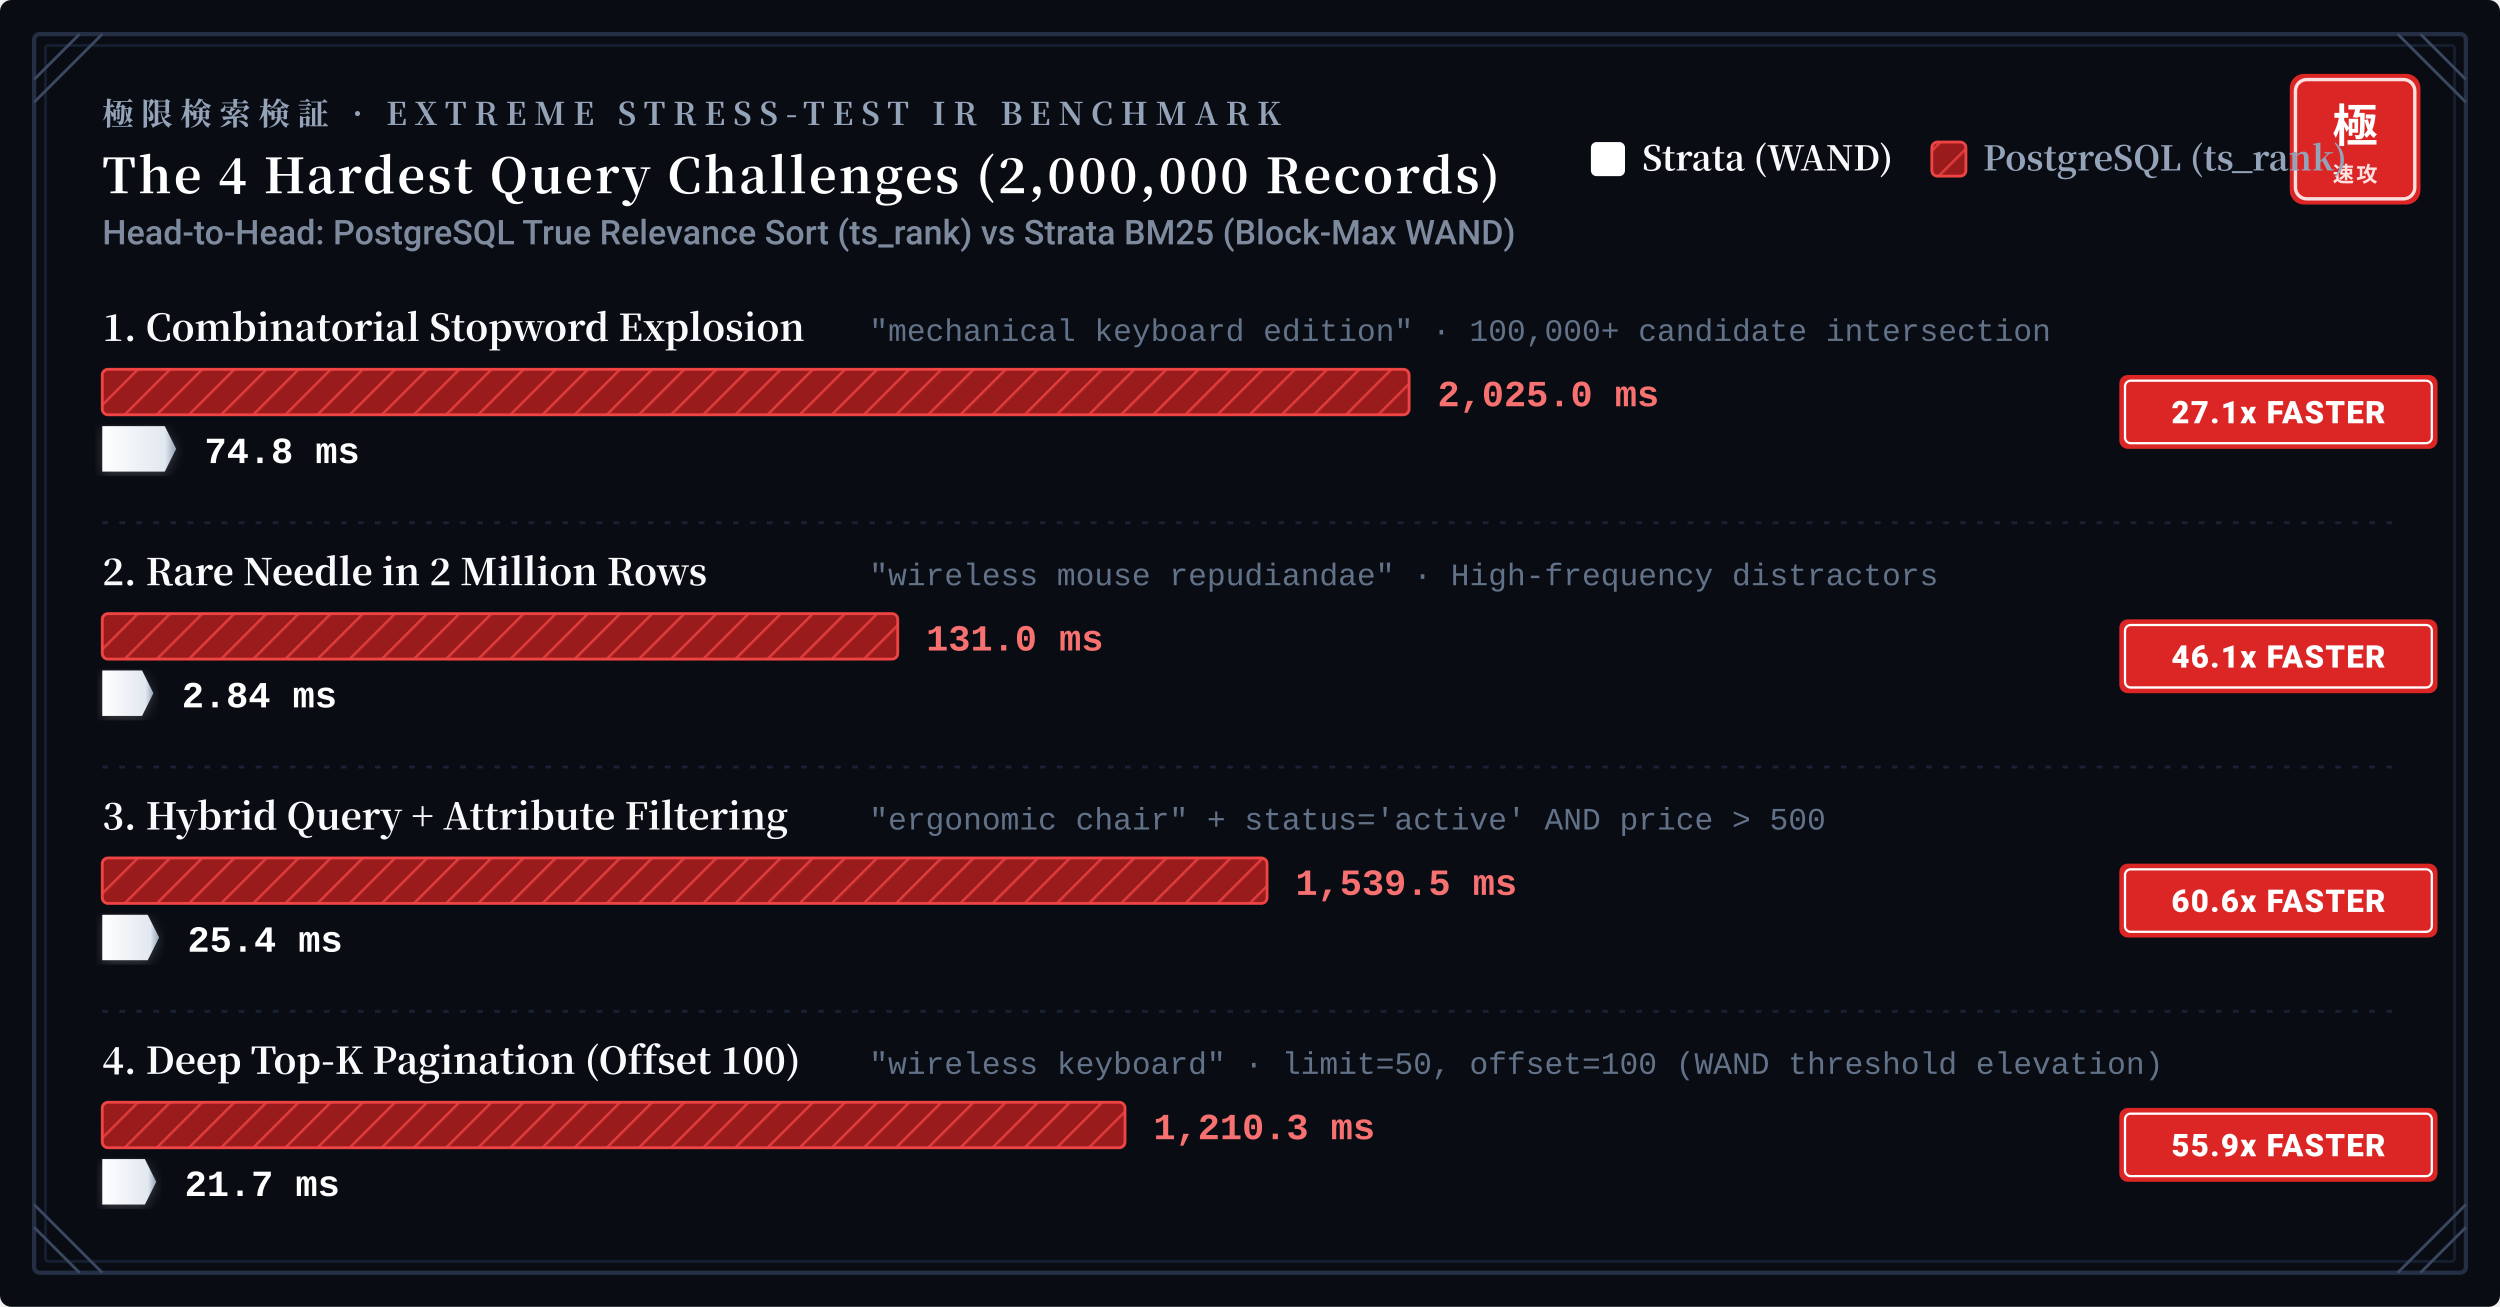
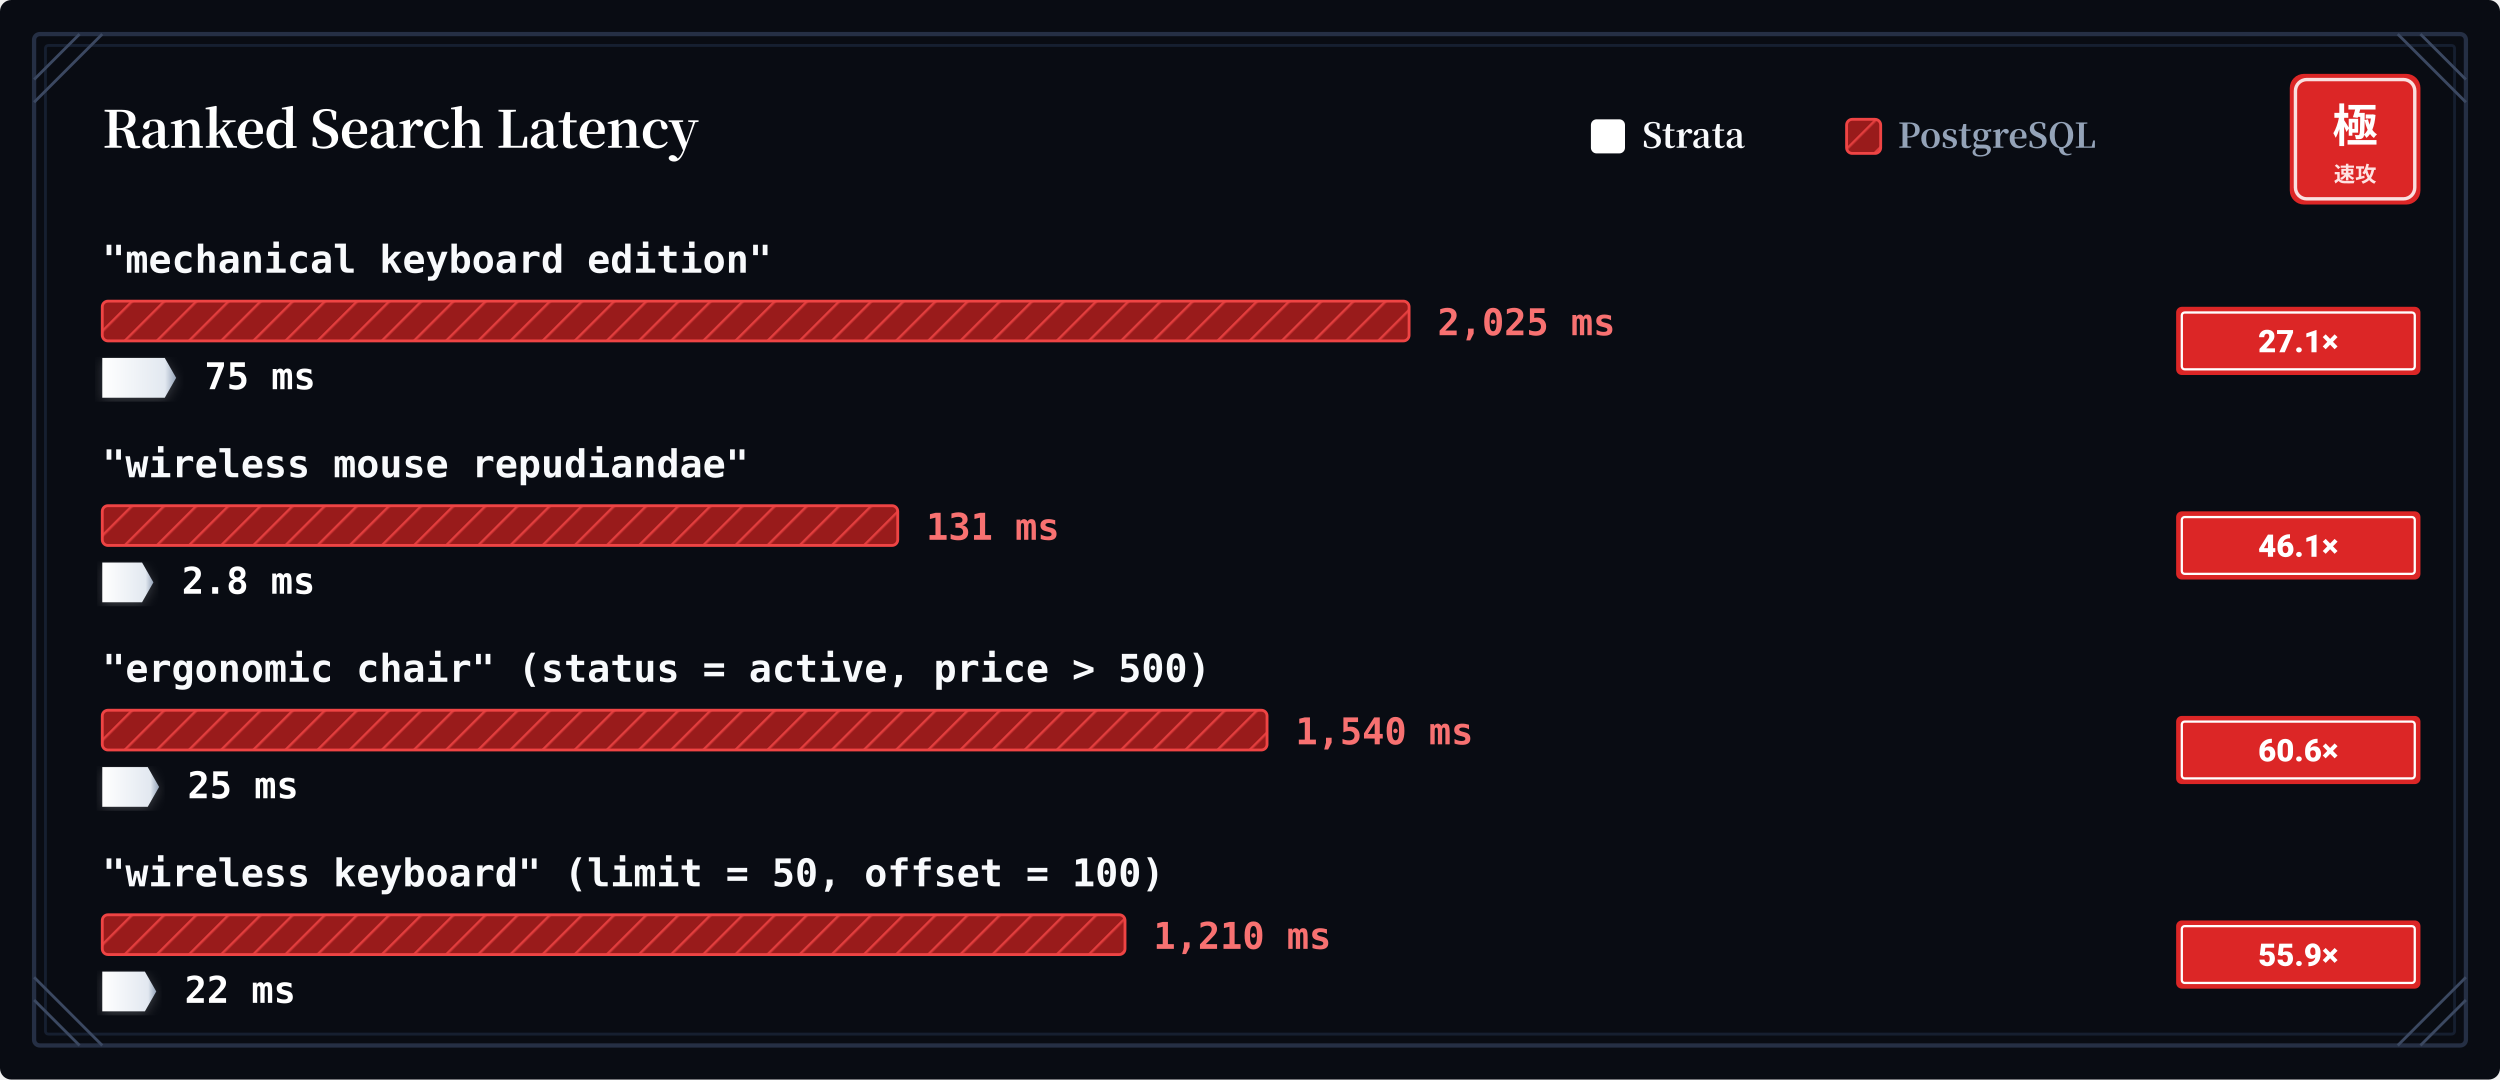
- <svg xmlns="http://www.w3.org/2000/svg" width="880" height="460" viewBox="0 0 880 460" fill="none">
+ <svg xmlns="http://www.w3.org/2000/svg" width="880" height="380" viewBox="0 0 880 380" fill="none">
  <defs>
    <style>
-       .serif { font-family: "Hiragino Mincho ProN", "Yu Mincho", "Noto Serif CJK JP", ui-serif, Georgia, Cambria, "Times New Roman", serif; }
-       .mono { font-family: ui-monospace, SFMono-Regular, Menlo, Monaco, Consolas, "Liberation Mono", "Courier New", monospace; }
+       .serif { font-family: "Hiragino Mincho ProN", "Yu Mincho", "Noto Serif CJK JP", ui-serif, Georgia, serif; }
+       .mono { font-family: ui-monospace, SFMono-Regular, Menlo, Monaco, Consolas, monospace; }
      .sans { font-family: -apple-system, BlinkMacSystemFont, "Segoe UI", Roboto, Helvetica, Arial, sans-serif; }
-       .kanji-title { font-size: 11px; font-weight: 700; letter-spacing: 0.25em; fill: #94a3b8; text-transform: uppercase; }
-       .ink-title { font-size: 17px; font-weight: 800; letter-spacing: 0.05em; fill: #ffffff; }
-       .ink-sub { font-size: 12px; font-weight: 500; fill: #7e8b9f; }
-       .q-title { font-size: 13px; font-weight: 700; fill: #f8fafc; }
-       .q-sub { font-size: 11px; font-weight: 500; fill: #627288; }
+       .title { font-size: 18px; font-weight: 800; letter-spacing: -0.01em; fill: #ffffff; }
+       .q-label { font-size: 13.5px; font-weight: 700; fill: #f8fafc; }
      .val-strata { font-size: 13px; font-weight: 800; fill: #ffffff; }
      .val-pg { font-size: 13px; font-weight: 700; fill: #f87171; }
-       .seal-text { font-family: "Hiragino Mincho ProN", "Yu Mincho", serif; font-size: 16px; font-weight: 900; fill: #ffffff; }
-       .seal-sub { font-family: "Hiragino Mincho ProN", serif; font-size: 7.5px; font-weight: 700; fill: #fee2e2; letter-spacing: 0.1em; }
+       .hanko { font-family: "Hiragino Mincho ProN", "Yu Mincho", serif; font-size: 16px; font-weight: 900; fill: #ffffff; }
+       .hanko-sub { font-family: "Hiragino Mincho ProN", serif; font-size: 7.5px; font-weight: 700; fill: #fee2e2; }
    </style>
    <pattern id="ink-hatch-red" width="8" height="8" patternTransform="rotate(45 0 0)" patternUnits="userSpaceOnUse">
      <line x1="0" y1="0" x2="0" y2="8" stroke="#ef4444" stroke-width="1.8" stroke-opacity="0.8" />
    </pattern>
    <linearGradient id="blade-grad" x1="0%" y1="0%" x2="100%" y2="0%">
      <stop offset="0%" stop-color="#ffffff" />
      <stop offset="85%" stop-color="#e2e8f0" />
      <stop offset="100%" stop-color="#94a3b8" />
    </linearGradient>
    <filter id="blade-glow" x="-10%" y="-10%" width="120%" height="120%">
      <feDropShadow dx="0" dy="1" stdDeviation="2" flood-color="#ffffff" flood-opacity="0.2" />
    </filter>
  </defs>
-   <rect x="0" y="0" width="880" height="460" rx="4" fill="#090c13" />
-   <rect x="12" y="12" width="856" height="436" rx="2" stroke="#252f44" stroke-width="1.5" />
-   <rect x="16" y="16" width="848" height="428" rx="1" stroke="#161f30" stroke-width="1" />
+   <rect x="0" y="0" width="880" height="380" rx="4" fill="#090c13" />
+   <rect x="12" y="12" width="856" height="356" rx="2" stroke="#252f44" stroke-width="1.5" />
+   <rect x="16" y="16" width="848" height="348" rx="1" stroke="#161f30" stroke-width="1" />
  <path d="M 12 28 L 28 12 M 12 36 L 36 12" stroke="#3b4861" stroke-width="1" />
  <path d="M 868 28 L 852 12 M 868 36 L 844 12" stroke="#3b4861" stroke-width="1" />
-   <path d="M 12 432 L 28 448 M 12 424 L 36 448" stroke="#3b4861" stroke-width="1" />
-   <path d="M 868 432 L 852 448 M 868 424 L 844 448" stroke="#3b4861" stroke-width="1" />
+   <path d="M 12 352 L 28 368 M 12 344 L 36 368" stroke="#3b4861" stroke-width="1" />
+   <path d="M 868 352 L 852 368 M 868 344 L 844 368" stroke="#3b4861" stroke-width="1" />
  <g transform="translate(806, 26)">
    <rect x="0" y="0" width="46" height="46" rx="5" fill="#dc2626" />
    <rect x="2" y="2" width="42" height="42" rx="4" stroke="#ffffff" stroke-width="1.2" stroke-opacity="0.85" fill="none" />
-     <text x="23" y="24" text-anchor="middle" class="seal-text">極</text>
-     <text x="23" y="38" text-anchor="middle" class="seal-sub">速攻</text>
+     <text x="23" y="24" text-anchor="middle" class="hanko">極</text>
+     <text x="23" y="38" text-anchor="middle" class="hanko-sub">速攻</text>
  </g>
-   <text x="36" y="44" class="serif kanji-title">極限検索検証 · EXTREME STRESS-TEST IR BENCHMARK</text>
-   <text x="36" y="68" class="serif ink-title">The 4 Hardest Query Challenges (2,000,000 Records)</text>
-   <text x="36" y="86" class="sans ink-sub">Head-to-Head: PostgreSQL True Relevance Sort (ts_rank) vs Strata BM25 (Block-Max WAND)</text>
-   <g transform="translate(560, 48)">
+   <text x="36" y="52" class="serif title">Ranked Search Latency</text>
+   <g transform="translate(560, 40)">
    <rect x="0" y="2" width="12" height="12" rx="2" fill="#ffffff" />
-     <text x="18" y="12" class="serif" font-size="12" font-weight="700" fill="#f8fafc">Strata (WAND)</text>
-     <rect x="120" y="2" width="12" height="12" rx="2" fill="#991b1b" />
-     <rect x="120" y="2" width="12" height="12" rx="2" fill="url(#ink-hatch-red)" />
-     <rect x="120" y="2" width="12" height="12" rx="2" stroke="#ef4444" stroke-width="1" fill="none" />
-     <text x="138" y="12" class="serif" font-size="12" font-weight="700" fill="#94a3b8">PostgreSQL (ts_rank)</text>
+     <text x="18" y="12" class="serif" font-size="12" font-weight="700" fill="#f8fafc">Strata</text>
+     <rect x="90" y="2" width="12" height="12" rx="2" fill="#991b1b" />
+     <rect x="90" y="2" width="12" height="12" rx="2" fill="url(#ink-hatch-red)" />
+     <rect x="90" y="2" width="12" height="12" rx="2" stroke="#ef4444" stroke-width="1" fill="none" />
+     <text x="108" y="12" class="serif" font-size="12" font-weight="700" fill="#94a3b8">PostgreSQL</text>
  </g>
-   <g transform="translate(36, 108)">
-     <text x="0" y="12" class="serif q-title">1. Combinatorial Stopword Explosion</text>
-     <text x="270" y="12" class="mono q-sub">"mechanical keyboard edition" · 100,000+ candidate intersection</text>
-     <rect x="0" y="22" width="460" height="16" rx="2" fill="#991b1b" />
-     <rect x="0" y="22" width="460" height="16" rx="2" fill="url(#ink-hatch-red)" />
-     <rect x="0" y="22" width="460" height="16" rx="2" stroke="#ef4444" stroke-width="1" fill="none" />
-     <text x="470" y="35" class="mono val-pg">2,025.0 ms</text>
-     <path d="M 0 42 L 22 42 L 26 50 L 22 58 L 0 58 Z" fill="url(#blade-grad)" filter="url(#blade-glow)" />
-     <text x="36" y="55" class="mono val-strata">74.8 ms</text>
-     <g transform="translate(710, 24)">
-       <rect x="0" y="0" width="112" height="26" rx="3" fill="#dc2626" />
-       <rect x="2" y="2" width="108" height="22" rx="2" stroke="#ffffff" stroke-width="0.8" fill="none" />
-       <text x="56" y="17" text-anchor="middle" class="sans" font-size="11" font-weight="900" fill="#ffffff" letter-spacing="0.04em">27.1x FASTER</text>
+   <g transform="translate(36, 82)">
+     <text x="0" y="14" class="mono q-label">"mechanical keyboard edition"</text>
+     <rect x="0" y="24" width="460" height="14" rx="2" fill="#991b1b" />
+     <rect x="0" y="24" width="460" height="14" rx="2" fill="url(#ink-hatch-red)" />
+     <rect x="0" y="24" width="460" height="14" rx="2" stroke="#ef4444" stroke-width="1" fill="none" />
+     <text x="470" y="36" class="mono val-pg">2,025 ms</text>
+     <path d="M 0 44 L 22 44 L 26 51 L 22 58 L 0 58 Z" fill="url(#blade-grad)" filter="url(#blade-glow)" />
+     <text x="36" y="55" class="mono val-strata">75 ms</text>
+     <g transform="translate(730, 26)">
+       <rect x="0" y="0" width="86" height="24" rx="2" fill="#dc2626" />
+       <rect x="2" y="2" width="82" height="20" rx="1" stroke="#ffffff" stroke-width="0.8" fill="none" />
+       <text x="43" y="16" text-anchor="middle" class="sans" font-size="11" font-weight="900" fill="#ffffff">27.1×</text>
    </g>
  </g>
-   <line x1="36" y1="184" x2="844" y2="184" stroke="#182234" stroke-dasharray="2 4" />
-   <g transform="translate(36, 194)">
-     <text x="0" y="12" class="serif q-title">2. Rare Needle in 2 Million Rows</text>
-     <text x="270" y="12" class="mono q-sub">"wireless mouse repudiandae" · High-frequency distractors</text>
-     <rect x="0" y="22" width="280" height="16" rx="2" fill="#991b1b" />
-     <rect x="0" y="22" width="280" height="16" rx="2" fill="url(#ink-hatch-red)" />
-     <rect x="0" y="22" width="280" height="16" rx="2" stroke="#ef4444" stroke-width="1" fill="none" />
-     <text x="290" y="35" class="mono val-pg">131.0 ms</text>
-     <path d="M 0 42 L 14 42 L 18 50 L 14 58 L 0 58 Z" fill="url(#blade-grad)" filter="url(#blade-glow)" />
-     <text x="28" y="55" class="mono val-strata">2.84 ms</text>
-     <g transform="translate(710, 24)">
-       <rect x="0" y="0" width="112" height="26" rx="3" fill="#dc2626" />
-       <rect x="2" y="2" width="108" height="22" rx="2" stroke="#ffffff" stroke-width="0.8" fill="none" />
-       <text x="56" y="17" text-anchor="middle" class="sans" font-size="11" font-weight="900" fill="#ffffff" letter-spacing="0.04em">46.1x FASTER</text>
+   <g transform="translate(36, 154)">
+     <text x="0" y="14" class="mono q-label">"wireless mouse repudiandae"</text>
+     <rect x="0" y="24" width="280" height="14" rx="2" fill="#991b1b" />
+     <rect x="0" y="24" width="280" height="14" rx="2" fill="url(#ink-hatch-red)" />
+     <rect x="0" y="24" width="280" height="14" rx="2" stroke="#ef4444" stroke-width="1" fill="none" />
+     <text x="290" y="36" class="mono val-pg">131 ms</text>
+     <path d="M 0 44 L 14 44 L 18 51 L 14 58 L 0 58 Z" fill="url(#blade-grad)" filter="url(#blade-glow)" />
+     <text x="28" y="55" class="mono val-strata">2.8 ms</text>
+     <g transform="translate(730, 26)">
+       <rect x="0" y="0" width="86" height="24" rx="2" fill="#dc2626" />
+       <rect x="2" y="2" width="82" height="20" rx="1" stroke="#ffffff" stroke-width="0.8" fill="none" />
+       <text x="43" y="16" text-anchor="middle" class="sans" font-size="11" font-weight="900" fill="#ffffff">46.1×</text>
    </g>
  </g>
-   <line x1="36" y1="270" x2="844" y2="270" stroke="#182234" stroke-dasharray="2 4" />
-   <g transform="translate(36, 280)">
-     <text x="0" y="12" class="serif q-title">3. Hybrid Query + Attribute Filtering</text>
-     <text x="270" y="12" class="mono q-sub">"ergonomic chair" + status='active' AND price &gt; 500</text>
-     <rect x="0" y="22" width="410" height="16" rx="2" fill="#991b1b" />
-     <rect x="0" y="22" width="410" height="16" rx="2" fill="url(#ink-hatch-red)" />
-     <rect x="0" y="22" width="410" height="16" rx="2" stroke="#ef4444" stroke-width="1" fill="none" />
-     <text x="420" y="35" class="mono val-pg">1,539.5 ms</text>
-     <path d="M 0 42 L 16 42 L 20 50 L 16 58 L 0 58 Z" fill="url(#blade-grad)" filter="url(#blade-glow)" />
-     <text x="30" y="55" class="mono val-strata">25.4 ms</text>
-     <g transform="translate(710, 24)">
-       <rect x="0" y="0" width="112" height="26" rx="3" fill="#dc2626" />
-       <rect x="2" y="2" width="108" height="22" rx="2" stroke="#ffffff" stroke-width="0.8" fill="none" />
-       <text x="56" y="17" text-anchor="middle" class="sans" font-size="11" font-weight="900" fill="#ffffff" letter-spacing="0.04em">60.6x FASTER</text>
+   <g transform="translate(36, 226)">
+     <text x="0" y="14" class="mono q-label">"ergonomic chair" (status = active, price &gt; 500)</text>
+     <rect x="0" y="24" width="410" height="14" rx="2" fill="#991b1b" />
+     <rect x="0" y="24" width="410" height="14" rx="2" fill="url(#ink-hatch-red)" />
+     <rect x="0" y="24" width="410" height="14" rx="2" stroke="#ef4444" stroke-width="1" fill="none" />
+     <text x="420" y="36" class="mono val-pg">1,540 ms</text>
+     <path d="M 0 44 L 16 44 L 20 51 L 16 58 L 0 58 Z" fill="url(#blade-grad)" filter="url(#blade-glow)" />
+     <text x="30" y="55" class="mono val-strata">25 ms</text>
+     <g transform="translate(730, 26)">
+       <rect x="0" y="0" width="86" height="24" rx="2" fill="#dc2626" />
+       <rect x="2" y="2" width="82" height="20" rx="1" stroke="#ffffff" stroke-width="0.8" fill="none" />
+       <text x="43" y="16" text-anchor="middle" class="sans" font-size="11" font-weight="900" fill="#ffffff">60.6×</text>
    </g>
  </g>
-   <line x1="36" y1="356" x2="844" y2="356" stroke="#182234" stroke-dasharray="2 4" />
-   <g transform="translate(36, 366)">
-     <text x="0" y="12" class="serif q-title">4. Deep Top-K Pagination (Offset 100)</text>
-     <text x="270" y="12" class="mono q-sub">"wireless keyboard" · limit=50, offset=100 (WAND threshold elevation)</text>
-     <rect x="0" y="22" width="360" height="16" rx="2" fill="#991b1b" />
-     <rect x="0" y="22" width="360" height="16" rx="2" fill="url(#ink-hatch-red)" />
-     <rect x="0" y="22" width="360" height="16" rx="2" stroke="#ef4444" stroke-width="1" fill="none" />
-     <text x="370" y="35" class="mono val-pg">1,210.3 ms</text>
-     <path d="M 0 42 L 15 42 L 19 50 L 15 58 L 0 58 Z" fill="url(#blade-grad)" filter="url(#blade-glow)" />
-     <text x="29" y="55" class="mono val-strata">21.7 ms</text>
-     <g transform="translate(710, 24)">
-       <rect x="0" y="0" width="112" height="26" rx="3" fill="#dc2626" />
-       <rect x="2" y="2" width="108" height="22" rx="2" stroke="#ffffff" stroke-width="0.8" fill="none" />
-       <text x="56" y="17" text-anchor="middle" class="sans" font-size="11" font-weight="900" fill="#ffffff" letter-spacing="0.04em">55.9x FASTER</text>
+   <g transform="translate(36, 298)">
+     <text x="0" y="14" class="mono q-label">"wireless keyboard" (limit = 50, offset = 100)</text>
+     <rect x="0" y="24" width="360" height="14" rx="2" fill="#991b1b" />
+     <rect x="0" y="24" width="360" height="14" rx="2" fill="url(#ink-hatch-red)" />
+     <rect x="0" y="24" width="360" height="14" rx="2" stroke="#ef4444" stroke-width="1" fill="none" />
+     <text x="370" y="36" class="mono val-pg">1,210 ms</text>
+     <path d="M 0 44 L 15 44 L 19 51 L 15 58 L 0 58 Z" fill="url(#blade-grad)" filter="url(#blade-glow)" />
+     <text x="29" y="55" class="mono val-strata">22 ms</text>
+     <g transform="translate(730, 26)">
+       <rect x="0" y="0" width="86" height="24" rx="2" fill="#dc2626" />
+       <rect x="2" y="2" width="82" height="20" rx="1" stroke="#ffffff" stroke-width="0.8" fill="none" />
+       <text x="43" y="16" text-anchor="middle" class="sans" font-size="11" font-weight="900" fill="#ffffff">55.9×</text>
    </g>
  </g>
</svg>
